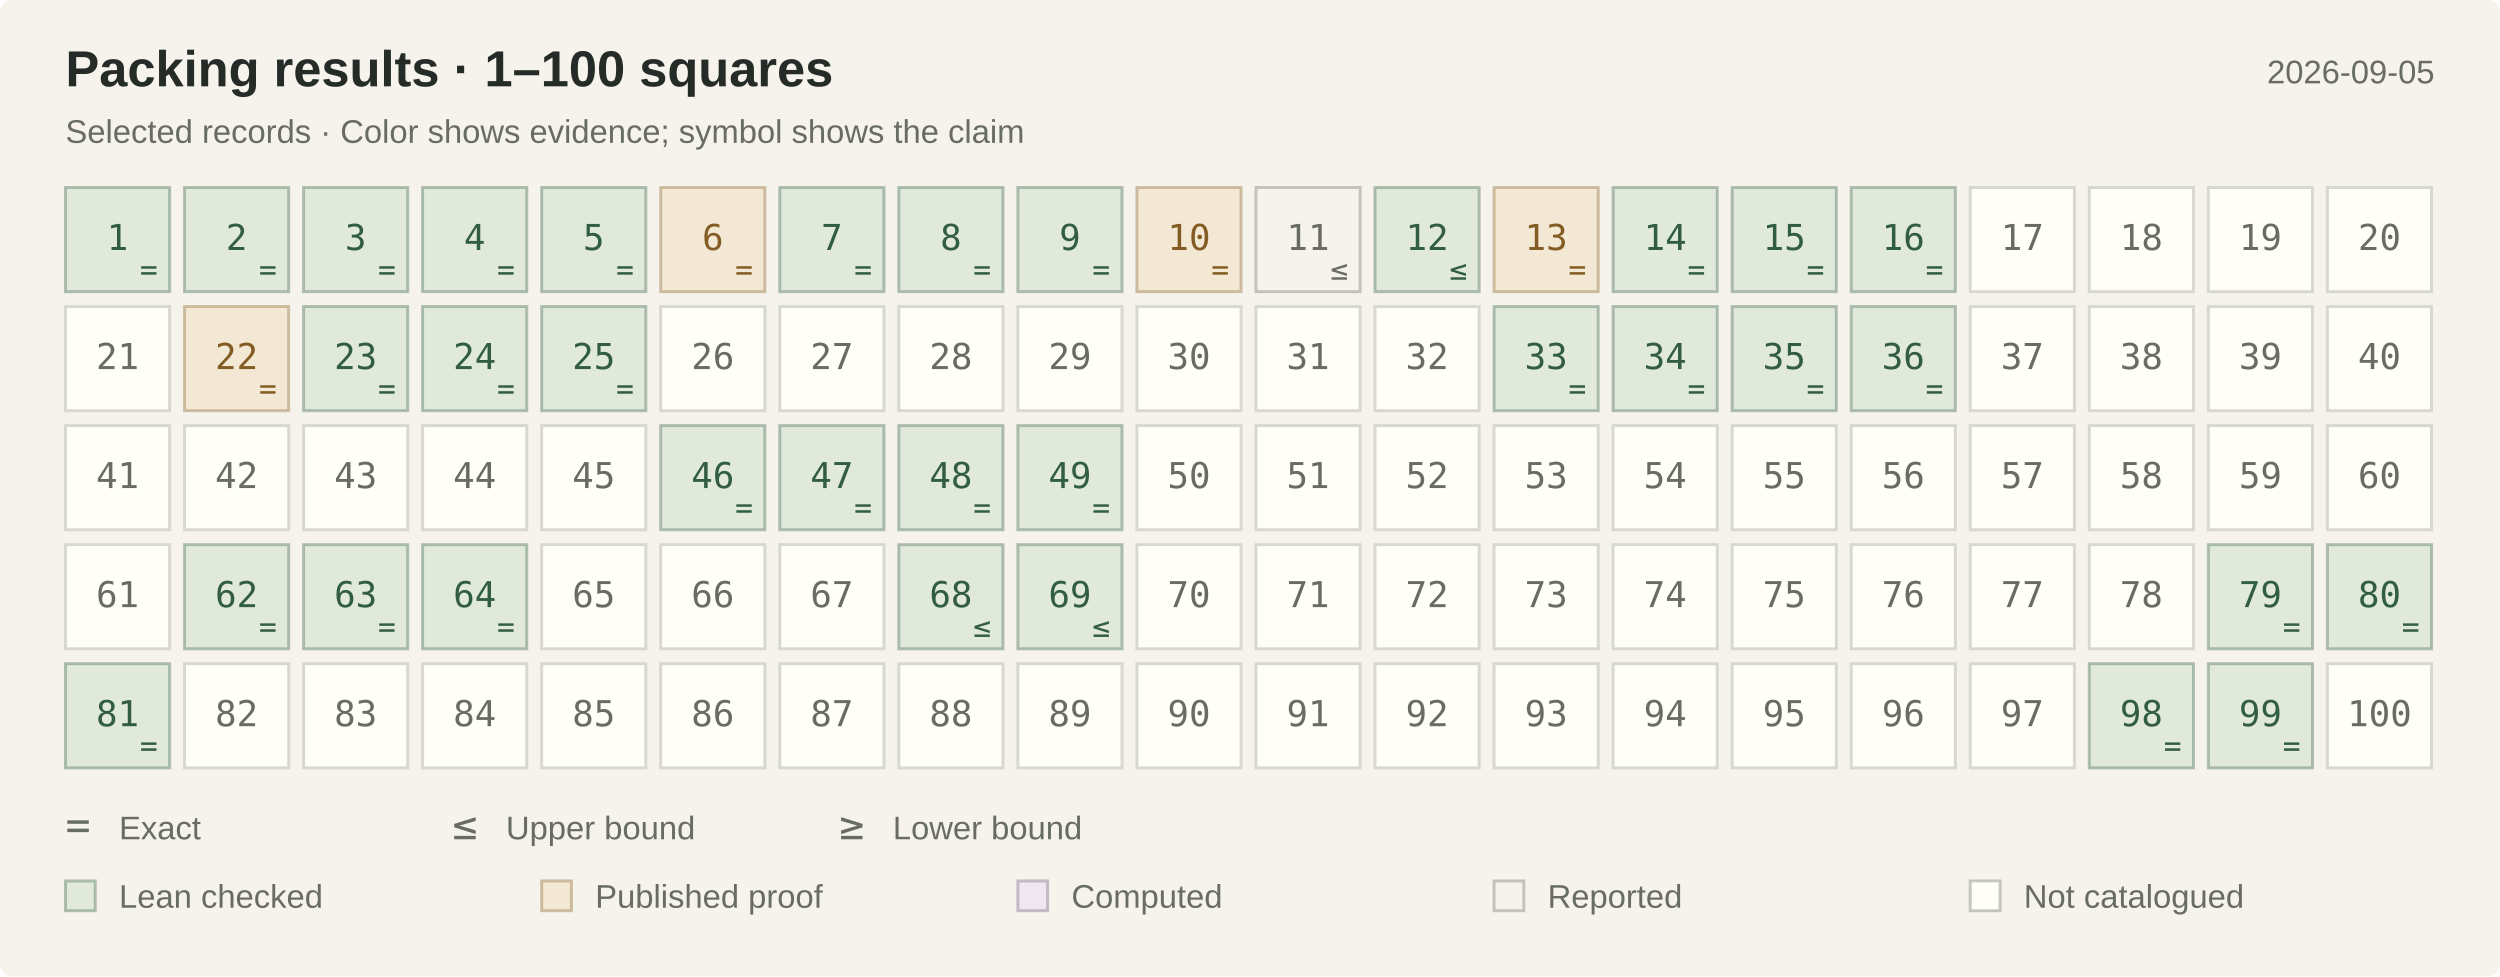
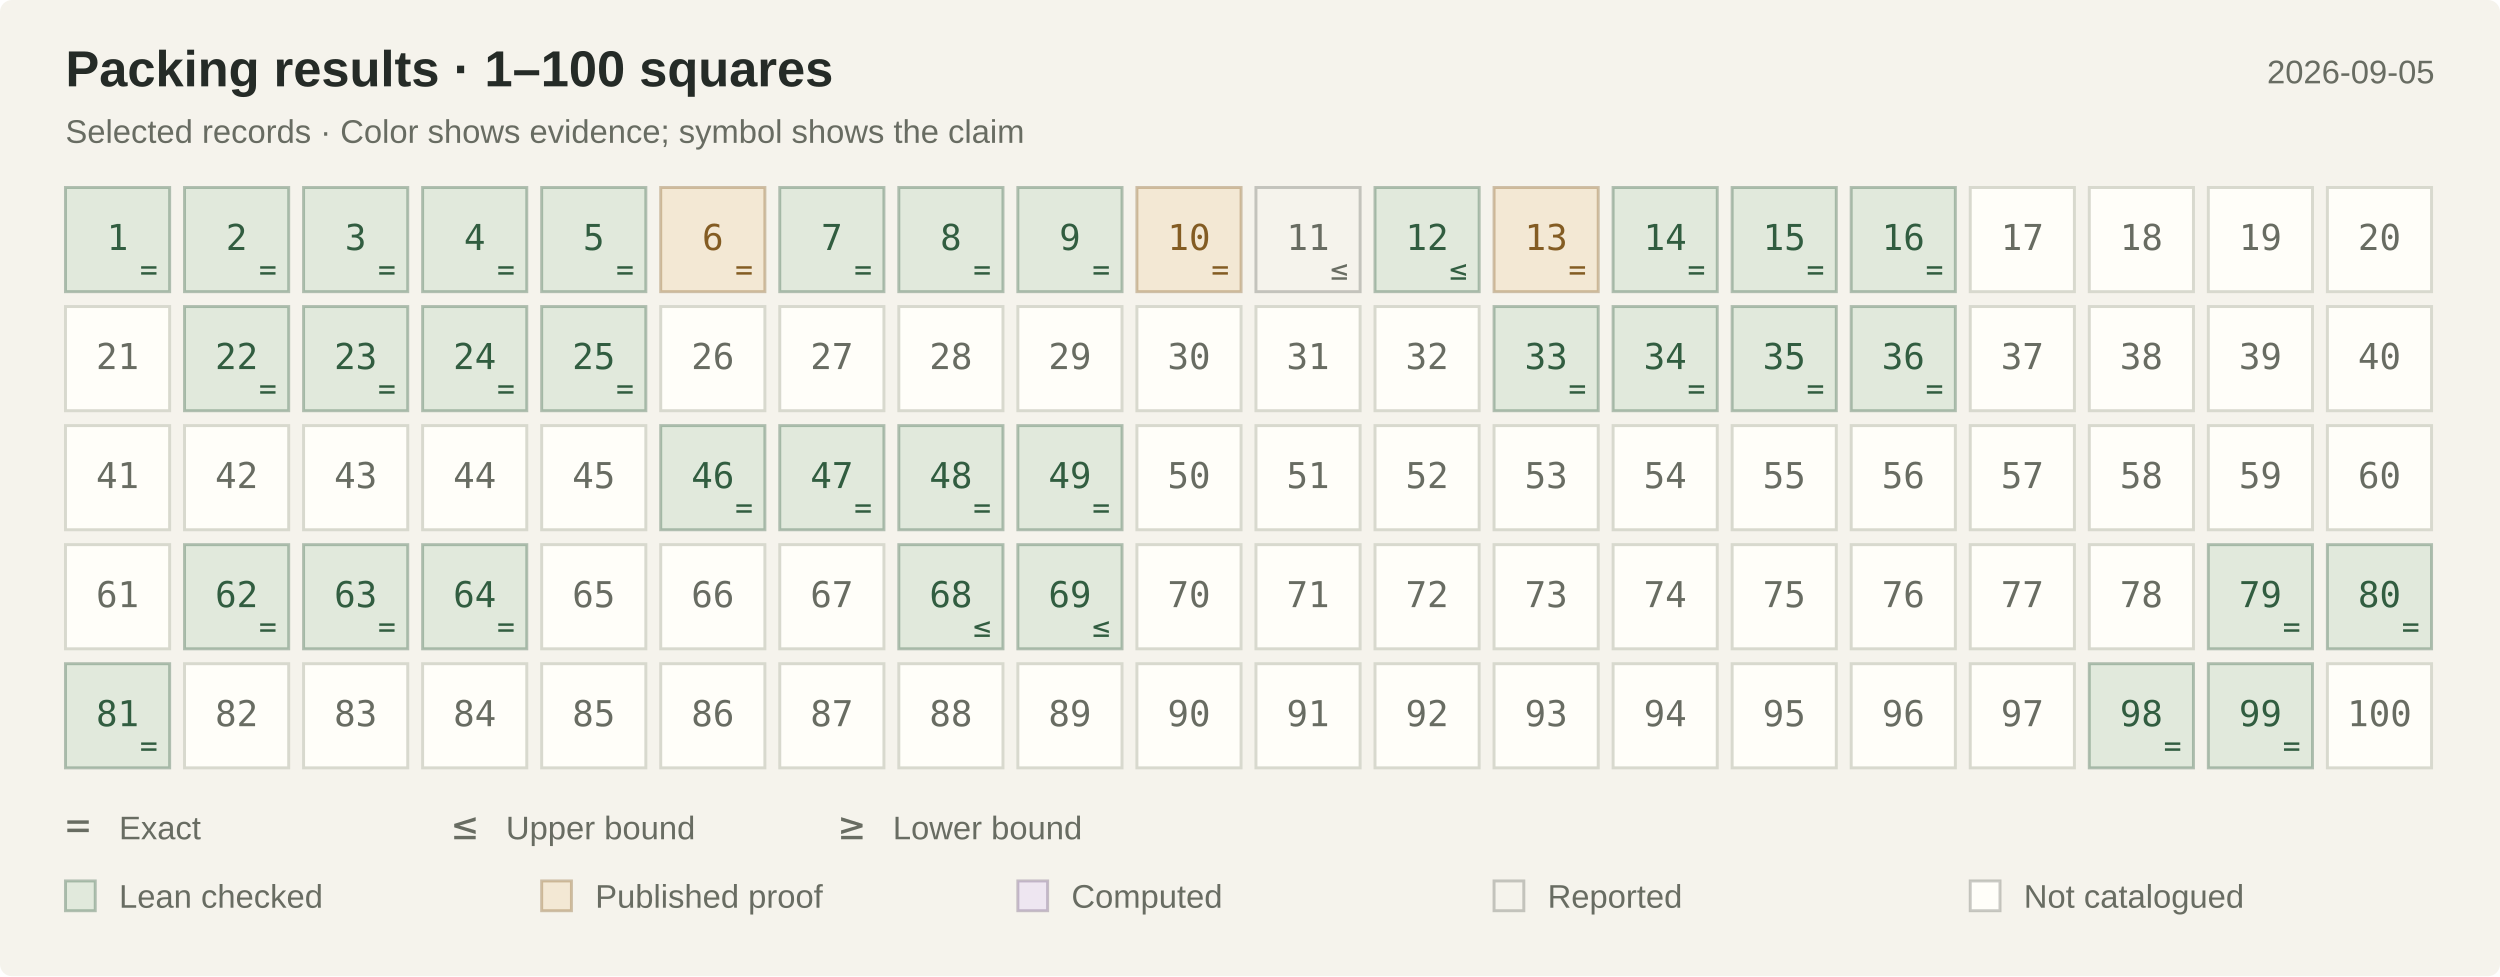
<svg xmlns="http://www.w3.org/2000/svg" viewBox="0 0 840 328" width="840" height="328" role="img" aria-labelledby="coverage-title coverage-description">
  <rect width="840" height="328" rx="4" fill="#f5f3ec" />
  <g font-family="Arial, sans-serif" fill="#686c62">
    <text x="22" y="29" font-size="17" font-weight="600" fill="#252b27">Packing results · 1–100 squares</text>
    <text x="818" y="28" text-anchor="end" font-size="11">2026-09-05</text>
    <text x="22" y="48" font-size="11">Selected records · Color shows evidence; symbol shows the claim</text>
    <g data-n="1" transform="translate(22, 63)" font-family="Consolas, monospace">
      <rect width="35" height="35" fill="#e1e9dc" stroke="#315d40" stroke-opacity="0.35" />
      <text x="17.5" y="21" text-anchor="middle" font-size="12" fill="#315d40">1</text>
      <text x="31" y="31" text-anchor="end" font-size="10" fill="#315d40">=</text>
    </g>
    <g data-n="2" transform="translate(62, 63)" font-family="Consolas, monospace">
      <rect width="35" height="35" fill="#e1e9dc" stroke="#315d40" stroke-opacity="0.35" />
      <text x="17.5" y="21" text-anchor="middle" font-size="12" fill="#315d40">2</text>
      <text x="31" y="31" text-anchor="end" font-size="10" fill="#315d40">=</text>
    </g>
    <g data-n="3" transform="translate(102, 63)" font-family="Consolas, monospace">
      <rect width="35" height="35" fill="#e1e9dc" stroke="#315d40" stroke-opacity="0.35" />
      <text x="17.5" y="21" text-anchor="middle" font-size="12" fill="#315d40">3</text>
      <text x="31" y="31" text-anchor="end" font-size="10" fill="#315d40">=</text>
    </g>
    <g data-n="4" transform="translate(142, 63)" font-family="Consolas, monospace">
      <rect width="35" height="35" fill="#e1e9dc" stroke="#315d40" stroke-opacity="0.35" />
      <text x="17.5" y="21" text-anchor="middle" font-size="12" fill="#315d40">4</text>
      <text x="31" y="31" text-anchor="end" font-size="10" fill="#315d40">=</text>
    </g>
    <g data-n="5" transform="translate(182, 63)" font-family="Consolas, monospace">
      <rect width="35" height="35" fill="#e1e9dc" stroke="#315d40" stroke-opacity="0.35" />
      <text x="17.5" y="21" text-anchor="middle" font-size="12" fill="#315d40">5</text>
      <text x="31" y="31" text-anchor="end" font-size="10" fill="#315d40">=</text>
    </g>
    <g data-n="6" transform="translate(222, 63)" font-family="Consolas, monospace">
      <rect width="35" height="35" fill="#f3e8d4" stroke="#835c23" stroke-opacity="0.35" />
      <text x="17.5" y="21" text-anchor="middle" font-size="12" fill="#835c23">6</text>
      <text x="31" y="31" text-anchor="end" font-size="10" fill="#835c23">=</text>
    </g>
    <g data-n="7" transform="translate(262, 63)" font-family="Consolas, monospace">
      <rect width="35" height="35" fill="#e1e9dc" stroke="#315d40" stroke-opacity="0.35" />
      <text x="17.5" y="21" text-anchor="middle" font-size="12" fill="#315d40">7</text>
      <text x="31" y="31" text-anchor="end" font-size="10" fill="#315d40">=</text>
    </g>
    <g data-n="8" transform="translate(302, 63)" font-family="Consolas, monospace">
      <rect width="35" height="35" fill="#e1e9dc" stroke="#315d40" stroke-opacity="0.35" />
      <text x="17.5" y="21" text-anchor="middle" font-size="12" fill="#315d40">8</text>
      <text x="31" y="31" text-anchor="end" font-size="10" fill="#315d40">=</text>
    </g>
    <g data-n="9" transform="translate(342, 63)" font-family="Consolas, monospace">
      <rect width="35" height="35" fill="#e1e9dc" stroke="#315d40" stroke-opacity="0.35" />
      <text x="17.5" y="21" text-anchor="middle" font-size="12" fill="#315d40">9</text>
      <text x="31" y="31" text-anchor="end" font-size="10" fill="#315d40">=</text>
    </g>
    <g data-n="10" transform="translate(382, 63)" font-family="Consolas, monospace">
      <rect width="35" height="35" fill="#f3e8d4" stroke="#835c23" stroke-opacity="0.35" />
      <text x="17.5" y="21" text-anchor="middle" font-size="12" fill="#835c23">10</text>
      <text x="31" y="31" text-anchor="end" font-size="10" fill="#835c23">=</text>
    </g>
    <g data-n="11" transform="translate(422, 63)" font-family="Consolas, monospace">
      <rect width="35" height="35" fill="#f5f3ec" stroke="#686c62" stroke-opacity="0.35" />
      <text x="17.5" y="21" text-anchor="middle" font-size="12" fill="#686c62">11</text>
      <text x="31" y="31" text-anchor="end" font-size="10" fill="#686c62">≤</text>
    </g>
    <g data-n="12" transform="translate(462, 63)" font-family="Consolas, monospace">
      <rect width="35" height="35" fill="#e1e9dc" stroke="#315d40" stroke-opacity="0.35" />
      <text x="17.5" y="21" text-anchor="middle" font-size="12" fill="#315d40">12</text>
      <text x="31" y="31" text-anchor="end" font-size="10" fill="#315d40">≤</text>
    </g>
    <g data-n="13" transform="translate(502, 63)" font-family="Consolas, monospace">
      <rect width="35" height="35" fill="#f3e8d4" stroke="#835c23" stroke-opacity="0.35" />
      <text x="17.5" y="21" text-anchor="middle" font-size="12" fill="#835c23">13</text>
      <text x="31" y="31" text-anchor="end" font-size="10" fill="#835c23">=</text>
    </g>
    <g data-n="14" transform="translate(542, 63)" font-family="Consolas, monospace">
      <rect width="35" height="35" fill="#e1e9dc" stroke="#315d40" stroke-opacity="0.35" />
      <text x="17.5" y="21" text-anchor="middle" font-size="12" fill="#315d40">14</text>
      <text x="31" y="31" text-anchor="end" font-size="10" fill="#315d40">=</text>
    </g>
    <g data-n="15" transform="translate(582, 63)" font-family="Consolas, monospace">
      <rect width="35" height="35" fill="#e1e9dc" stroke="#315d40" stroke-opacity="0.35" />
      <text x="17.5" y="21" text-anchor="middle" font-size="12" fill="#315d40">15</text>
      <text x="31" y="31" text-anchor="end" font-size="10" fill="#315d40">=</text>
    </g>
    <g data-n="16" transform="translate(622, 63)" font-family="Consolas, monospace">
      <rect width="35" height="35" fill="#e1e9dc" stroke="#315d40" stroke-opacity="0.35" />
      <text x="17.5" y="21" text-anchor="middle" font-size="12" fill="#315d40">16</text>
      <text x="31" y="31" text-anchor="end" font-size="10" fill="#315d40">=</text>
    </g>
    <g data-n="17" transform="translate(662, 63)" font-family="Consolas, monospace">
      <rect width="35" height="35" fill="#fffef9" stroke="#d8d9ce" stroke-opacity="1" />
      <text x="17.5" y="21" text-anchor="middle" font-size="12" fill="#686c62">17</text>
    </g>
    <g data-n="18" transform="translate(702, 63)" font-family="Consolas, monospace">
      <rect width="35" height="35" fill="#fffef9" stroke="#d8d9ce" stroke-opacity="1" />
      <text x="17.5" y="21" text-anchor="middle" font-size="12" fill="#686c62">18</text>
    </g>
    <g data-n="19" transform="translate(742, 63)" font-family="Consolas, monospace">
      <rect width="35" height="35" fill="#fffef9" stroke="#d8d9ce" stroke-opacity="1" />
      <text x="17.5" y="21" text-anchor="middle" font-size="12" fill="#686c62">19</text>
    </g>
    <g data-n="20" transform="translate(782, 63)" font-family="Consolas, monospace">
      <rect width="35" height="35" fill="#fffef9" stroke="#d8d9ce" stroke-opacity="1" />
      <text x="17.5" y="21" text-anchor="middle" font-size="12" fill="#686c62">20</text>
    </g>
    <g data-n="21" transform="translate(22, 103)" font-family="Consolas, monospace">
      <rect width="35" height="35" fill="#fffef9" stroke="#d8d9ce" stroke-opacity="1" />
      <text x="17.5" y="21" text-anchor="middle" font-size="12" fill="#686c62">21</text>
    </g>
    <g data-n="22" transform="translate(62, 103)" font-family="Consolas, monospace">
-       <rect width="35" height="35" fill="#f3e8d4" stroke="#835c23" stroke-opacity="0.35" />
-       <text x="17.5" y="21" text-anchor="middle" font-size="12" fill="#835c23">22</text>
-       <text x="31" y="31" text-anchor="end" font-size="10" fill="#835c23">=</text>
+       <rect width="35" height="35" fill="#e1e9dc" stroke="#315d40" stroke-opacity="0.35" />
+       <text x="17.5" y="21" text-anchor="middle" font-size="12" fill="#315d40">22</text>
+       <text x="31" y="31" text-anchor="end" font-size="10" fill="#315d40">=</text>
    </g>
    <g data-n="23" transform="translate(102, 103)" font-family="Consolas, monospace">
      <rect width="35" height="35" fill="#e1e9dc" stroke="#315d40" stroke-opacity="0.35" />
      <text x="17.5" y="21" text-anchor="middle" font-size="12" fill="#315d40">23</text>
      <text x="31" y="31" text-anchor="end" font-size="10" fill="#315d40">=</text>
    </g>
    <g data-n="24" transform="translate(142, 103)" font-family="Consolas, monospace">
      <rect width="35" height="35" fill="#e1e9dc" stroke="#315d40" stroke-opacity="0.35" />
      <text x="17.5" y="21" text-anchor="middle" font-size="12" fill="#315d40">24</text>
      <text x="31" y="31" text-anchor="end" font-size="10" fill="#315d40">=</text>
    </g>
    <g data-n="25" transform="translate(182, 103)" font-family="Consolas, monospace">
      <rect width="35" height="35" fill="#e1e9dc" stroke="#315d40" stroke-opacity="0.35" />
      <text x="17.5" y="21" text-anchor="middle" font-size="12" fill="#315d40">25</text>
      <text x="31" y="31" text-anchor="end" font-size="10" fill="#315d40">=</text>
    </g>
    <g data-n="26" transform="translate(222, 103)" font-family="Consolas, monospace">
      <rect width="35" height="35" fill="#fffef9" stroke="#d8d9ce" stroke-opacity="1" />
      <text x="17.5" y="21" text-anchor="middle" font-size="12" fill="#686c62">26</text>
    </g>
    <g data-n="27" transform="translate(262, 103)" font-family="Consolas, monospace">
      <rect width="35" height="35" fill="#fffef9" stroke="#d8d9ce" stroke-opacity="1" />
      <text x="17.5" y="21" text-anchor="middle" font-size="12" fill="#686c62">27</text>
    </g>
    <g data-n="28" transform="translate(302, 103)" font-family="Consolas, monospace">
      <rect width="35" height="35" fill="#fffef9" stroke="#d8d9ce" stroke-opacity="1" />
      <text x="17.5" y="21" text-anchor="middle" font-size="12" fill="#686c62">28</text>
    </g>
    <g data-n="29" transform="translate(342, 103)" font-family="Consolas, monospace">
      <rect width="35" height="35" fill="#fffef9" stroke="#d8d9ce" stroke-opacity="1" />
      <text x="17.5" y="21" text-anchor="middle" font-size="12" fill="#686c62">29</text>
    </g>
    <g data-n="30" transform="translate(382, 103)" font-family="Consolas, monospace">
      <rect width="35" height="35" fill="#fffef9" stroke="#d8d9ce" stroke-opacity="1" />
      <text x="17.5" y="21" text-anchor="middle" font-size="12" fill="#686c62">30</text>
    </g>
    <g data-n="31" transform="translate(422, 103)" font-family="Consolas, monospace">
      <rect width="35" height="35" fill="#fffef9" stroke="#d8d9ce" stroke-opacity="1" />
      <text x="17.5" y="21" text-anchor="middle" font-size="12" fill="#686c62">31</text>
    </g>
    <g data-n="32" transform="translate(462, 103)" font-family="Consolas, monospace">
      <rect width="35" height="35" fill="#fffef9" stroke="#d8d9ce" stroke-opacity="1" />
      <text x="17.5" y="21" text-anchor="middle" font-size="12" fill="#686c62">32</text>
    </g>
    <g data-n="33" transform="translate(502, 103)" font-family="Consolas, monospace">
      <rect width="35" height="35" fill="#e1e9dc" stroke="#315d40" stroke-opacity="0.35" />
      <text x="17.5" y="21" text-anchor="middle" font-size="12" fill="#315d40">33</text>
      <text x="31" y="31" text-anchor="end" font-size="10" fill="#315d40">=</text>
    </g>
    <g data-n="34" transform="translate(542, 103)" font-family="Consolas, monospace">
      <rect width="35" height="35" fill="#e1e9dc" stroke="#315d40" stroke-opacity="0.35" />
      <text x="17.5" y="21" text-anchor="middle" font-size="12" fill="#315d40">34</text>
      <text x="31" y="31" text-anchor="end" font-size="10" fill="#315d40">=</text>
    </g>
    <g data-n="35" transform="translate(582, 103)" font-family="Consolas, monospace">
      <rect width="35" height="35" fill="#e1e9dc" stroke="#315d40" stroke-opacity="0.35" />
      <text x="17.5" y="21" text-anchor="middle" font-size="12" fill="#315d40">35</text>
      <text x="31" y="31" text-anchor="end" font-size="10" fill="#315d40">=</text>
    </g>
    <g data-n="36" transform="translate(622, 103)" font-family="Consolas, monospace">
      <rect width="35" height="35" fill="#e1e9dc" stroke="#315d40" stroke-opacity="0.35" />
      <text x="17.5" y="21" text-anchor="middle" font-size="12" fill="#315d40">36</text>
      <text x="31" y="31" text-anchor="end" font-size="10" fill="#315d40">=</text>
    </g>
    <g data-n="37" transform="translate(662, 103)" font-family="Consolas, monospace">
      <rect width="35" height="35" fill="#fffef9" stroke="#d8d9ce" stroke-opacity="1" />
      <text x="17.5" y="21" text-anchor="middle" font-size="12" fill="#686c62">37</text>
    </g>
    <g data-n="38" transform="translate(702, 103)" font-family="Consolas, monospace">
      <rect width="35" height="35" fill="#fffef9" stroke="#d8d9ce" stroke-opacity="1" />
      <text x="17.5" y="21" text-anchor="middle" font-size="12" fill="#686c62">38</text>
    </g>
    <g data-n="39" transform="translate(742, 103)" font-family="Consolas, monospace">
      <rect width="35" height="35" fill="#fffef9" stroke="#d8d9ce" stroke-opacity="1" />
      <text x="17.5" y="21" text-anchor="middle" font-size="12" fill="#686c62">39</text>
    </g>
    <g data-n="40" transform="translate(782, 103)" font-family="Consolas, monospace">
      <rect width="35" height="35" fill="#fffef9" stroke="#d8d9ce" stroke-opacity="1" />
      <text x="17.5" y="21" text-anchor="middle" font-size="12" fill="#686c62">40</text>
    </g>
    <g data-n="41" transform="translate(22, 143)" font-family="Consolas, monospace">
      <rect width="35" height="35" fill="#fffef9" stroke="#d8d9ce" stroke-opacity="1" />
      <text x="17.5" y="21" text-anchor="middle" font-size="12" fill="#686c62">41</text>
    </g>
    <g data-n="42" transform="translate(62, 143)" font-family="Consolas, monospace">
      <rect width="35" height="35" fill="#fffef9" stroke="#d8d9ce" stroke-opacity="1" />
      <text x="17.5" y="21" text-anchor="middle" font-size="12" fill="#686c62">42</text>
    </g>
    <g data-n="43" transform="translate(102, 143)" font-family="Consolas, monospace">
      <rect width="35" height="35" fill="#fffef9" stroke="#d8d9ce" stroke-opacity="1" />
      <text x="17.5" y="21" text-anchor="middle" font-size="12" fill="#686c62">43</text>
    </g>
    <g data-n="44" transform="translate(142, 143)" font-family="Consolas, monospace">
      <rect width="35" height="35" fill="#fffef9" stroke="#d8d9ce" stroke-opacity="1" />
      <text x="17.5" y="21" text-anchor="middle" font-size="12" fill="#686c62">44</text>
    </g>
    <g data-n="45" transform="translate(182, 143)" font-family="Consolas, monospace">
      <rect width="35" height="35" fill="#fffef9" stroke="#d8d9ce" stroke-opacity="1" />
      <text x="17.5" y="21" text-anchor="middle" font-size="12" fill="#686c62">45</text>
    </g>
    <g data-n="46" transform="translate(222, 143)" font-family="Consolas, monospace">
      <rect width="35" height="35" fill="#e1e9dc" stroke="#315d40" stroke-opacity="0.35" />
      <text x="17.5" y="21" text-anchor="middle" font-size="12" fill="#315d40">46</text>
      <text x="31" y="31" text-anchor="end" font-size="10" fill="#315d40">=</text>
    </g>
    <g data-n="47" transform="translate(262, 143)" font-family="Consolas, monospace">
      <rect width="35" height="35" fill="#e1e9dc" stroke="#315d40" stroke-opacity="0.35" />
      <text x="17.5" y="21" text-anchor="middle" font-size="12" fill="#315d40">47</text>
      <text x="31" y="31" text-anchor="end" font-size="10" fill="#315d40">=</text>
    </g>
    <g data-n="48" transform="translate(302, 143)" font-family="Consolas, monospace">
      <rect width="35" height="35" fill="#e1e9dc" stroke="#315d40" stroke-opacity="0.35" />
      <text x="17.5" y="21" text-anchor="middle" font-size="12" fill="#315d40">48</text>
      <text x="31" y="31" text-anchor="end" font-size="10" fill="#315d40">=</text>
    </g>
    <g data-n="49" transform="translate(342, 143)" font-family="Consolas, monospace">
      <rect width="35" height="35" fill="#e1e9dc" stroke="#315d40" stroke-opacity="0.35" />
      <text x="17.5" y="21" text-anchor="middle" font-size="12" fill="#315d40">49</text>
      <text x="31" y="31" text-anchor="end" font-size="10" fill="#315d40">=</text>
    </g>
    <g data-n="50" transform="translate(382, 143)" font-family="Consolas, monospace">
      <rect width="35" height="35" fill="#fffef9" stroke="#d8d9ce" stroke-opacity="1" />
      <text x="17.5" y="21" text-anchor="middle" font-size="12" fill="#686c62">50</text>
    </g>
    <g data-n="51" transform="translate(422, 143)" font-family="Consolas, monospace">
      <rect width="35" height="35" fill="#fffef9" stroke="#d8d9ce" stroke-opacity="1" />
      <text x="17.5" y="21" text-anchor="middle" font-size="12" fill="#686c62">51</text>
    </g>
    <g data-n="52" transform="translate(462, 143)" font-family="Consolas, monospace">
      <rect width="35" height="35" fill="#fffef9" stroke="#d8d9ce" stroke-opacity="1" />
      <text x="17.5" y="21" text-anchor="middle" font-size="12" fill="#686c62">52</text>
    </g>
    <g data-n="53" transform="translate(502, 143)" font-family="Consolas, monospace">
      <rect width="35" height="35" fill="#fffef9" stroke="#d8d9ce" stroke-opacity="1" />
      <text x="17.5" y="21" text-anchor="middle" font-size="12" fill="#686c62">53</text>
    </g>
    <g data-n="54" transform="translate(542, 143)" font-family="Consolas, monospace">
      <rect width="35" height="35" fill="#fffef9" stroke="#d8d9ce" stroke-opacity="1" />
      <text x="17.5" y="21" text-anchor="middle" font-size="12" fill="#686c62">54</text>
    </g>
    <g data-n="55" transform="translate(582, 143)" font-family="Consolas, monospace">
      <rect width="35" height="35" fill="#fffef9" stroke="#d8d9ce" stroke-opacity="1" />
      <text x="17.5" y="21" text-anchor="middle" font-size="12" fill="#686c62">55</text>
    </g>
    <g data-n="56" transform="translate(622, 143)" font-family="Consolas, monospace">
      <rect width="35" height="35" fill="#fffef9" stroke="#d8d9ce" stroke-opacity="1" />
      <text x="17.5" y="21" text-anchor="middle" font-size="12" fill="#686c62">56</text>
    </g>
    <g data-n="57" transform="translate(662, 143)" font-family="Consolas, monospace">
      <rect width="35" height="35" fill="#fffef9" stroke="#d8d9ce" stroke-opacity="1" />
      <text x="17.5" y="21" text-anchor="middle" font-size="12" fill="#686c62">57</text>
    </g>
    <g data-n="58" transform="translate(702, 143)" font-family="Consolas, monospace">
      <rect width="35" height="35" fill="#fffef9" stroke="#d8d9ce" stroke-opacity="1" />
      <text x="17.5" y="21" text-anchor="middle" font-size="12" fill="#686c62">58</text>
    </g>
    <g data-n="59" transform="translate(742, 143)" font-family="Consolas, monospace">
      <rect width="35" height="35" fill="#fffef9" stroke="#d8d9ce" stroke-opacity="1" />
      <text x="17.5" y="21" text-anchor="middle" font-size="12" fill="#686c62">59</text>
    </g>
    <g data-n="60" transform="translate(782, 143)" font-family="Consolas, monospace">
      <rect width="35" height="35" fill="#fffef9" stroke="#d8d9ce" stroke-opacity="1" />
      <text x="17.5" y="21" text-anchor="middle" font-size="12" fill="#686c62">60</text>
    </g>
    <g data-n="61" transform="translate(22, 183)" font-family="Consolas, monospace">
      <rect width="35" height="35" fill="#fffef9" stroke="#d8d9ce" stroke-opacity="1" />
      <text x="17.5" y="21" text-anchor="middle" font-size="12" fill="#686c62">61</text>
    </g>
    <g data-n="62" transform="translate(62, 183)" font-family="Consolas, monospace">
      <rect width="35" height="35" fill="#e1e9dc" stroke="#315d40" stroke-opacity="0.35" />
      <text x="17.5" y="21" text-anchor="middle" font-size="12" fill="#315d40">62</text>
      <text x="31" y="31" text-anchor="end" font-size="10" fill="#315d40">=</text>
    </g>
    <g data-n="63" transform="translate(102, 183)" font-family="Consolas, monospace">
      <rect width="35" height="35" fill="#e1e9dc" stroke="#315d40" stroke-opacity="0.35" />
      <text x="17.5" y="21" text-anchor="middle" font-size="12" fill="#315d40">63</text>
      <text x="31" y="31" text-anchor="end" font-size="10" fill="#315d40">=</text>
    </g>
    <g data-n="64" transform="translate(142, 183)" font-family="Consolas, monospace">
      <rect width="35" height="35" fill="#e1e9dc" stroke="#315d40" stroke-opacity="0.35" />
      <text x="17.5" y="21" text-anchor="middle" font-size="12" fill="#315d40">64</text>
      <text x="31" y="31" text-anchor="end" font-size="10" fill="#315d40">=</text>
    </g>
    <g data-n="65" transform="translate(182, 183)" font-family="Consolas, monospace">
      <rect width="35" height="35" fill="#fffef9" stroke="#d8d9ce" stroke-opacity="1" />
      <text x="17.5" y="21" text-anchor="middle" font-size="12" fill="#686c62">65</text>
    </g>
    <g data-n="66" transform="translate(222, 183)" font-family="Consolas, monospace">
      <rect width="35" height="35" fill="#fffef9" stroke="#d8d9ce" stroke-opacity="1" />
      <text x="17.5" y="21" text-anchor="middle" font-size="12" fill="#686c62">66</text>
    </g>
    <g data-n="67" transform="translate(262, 183)" font-family="Consolas, monospace">
      <rect width="35" height="35" fill="#fffef9" stroke="#d8d9ce" stroke-opacity="1" />
      <text x="17.5" y="21" text-anchor="middle" font-size="12" fill="#686c62">67</text>
    </g>
    <g data-n="68" transform="translate(302, 183)" font-family="Consolas, monospace">
      <rect width="35" height="35" fill="#e1e9dc" stroke="#315d40" stroke-opacity="0.35" />
      <text x="17.5" y="21" text-anchor="middle" font-size="12" fill="#315d40">68</text>
      <text x="31" y="31" text-anchor="end" font-size="10" fill="#315d40">≤</text>
    </g>
    <g data-n="69" transform="translate(342, 183)" font-family="Consolas, monospace">
      <rect width="35" height="35" fill="#e1e9dc" stroke="#315d40" stroke-opacity="0.35" />
      <text x="17.5" y="21" text-anchor="middle" font-size="12" fill="#315d40">69</text>
      <text x="31" y="31" text-anchor="end" font-size="10" fill="#315d40">≤</text>
    </g>
    <g data-n="70" transform="translate(382, 183)" font-family="Consolas, monospace">
      <rect width="35" height="35" fill="#fffef9" stroke="#d8d9ce" stroke-opacity="1" />
      <text x="17.5" y="21" text-anchor="middle" font-size="12" fill="#686c62">70</text>
    </g>
    <g data-n="71" transform="translate(422, 183)" font-family="Consolas, monospace">
      <rect width="35" height="35" fill="#fffef9" stroke="#d8d9ce" stroke-opacity="1" />
      <text x="17.5" y="21" text-anchor="middle" font-size="12" fill="#686c62">71</text>
    </g>
    <g data-n="72" transform="translate(462, 183)" font-family="Consolas, monospace">
      <rect width="35" height="35" fill="#fffef9" stroke="#d8d9ce" stroke-opacity="1" />
      <text x="17.5" y="21" text-anchor="middle" font-size="12" fill="#686c62">72</text>
    </g>
    <g data-n="73" transform="translate(502, 183)" font-family="Consolas, monospace">
      <rect width="35" height="35" fill="#fffef9" stroke="#d8d9ce" stroke-opacity="1" />
      <text x="17.5" y="21" text-anchor="middle" font-size="12" fill="#686c62">73</text>
    </g>
    <g data-n="74" transform="translate(542, 183)" font-family="Consolas, monospace">
      <rect width="35" height="35" fill="#fffef9" stroke="#d8d9ce" stroke-opacity="1" />
      <text x="17.5" y="21" text-anchor="middle" font-size="12" fill="#686c62">74</text>
    </g>
    <g data-n="75" transform="translate(582, 183)" font-family="Consolas, monospace">
      <rect width="35" height="35" fill="#fffef9" stroke="#d8d9ce" stroke-opacity="1" />
      <text x="17.5" y="21" text-anchor="middle" font-size="12" fill="#686c62">75</text>
    </g>
    <g data-n="76" transform="translate(622, 183)" font-family="Consolas, monospace">
      <rect width="35" height="35" fill="#fffef9" stroke="#d8d9ce" stroke-opacity="1" />
      <text x="17.5" y="21" text-anchor="middle" font-size="12" fill="#686c62">76</text>
    </g>
    <g data-n="77" transform="translate(662, 183)" font-family="Consolas, monospace">
      <rect width="35" height="35" fill="#fffef9" stroke="#d8d9ce" stroke-opacity="1" />
      <text x="17.5" y="21" text-anchor="middle" font-size="12" fill="#686c62">77</text>
    </g>
    <g data-n="78" transform="translate(702, 183)" font-family="Consolas, monospace">
      <rect width="35" height="35" fill="#fffef9" stroke="#d8d9ce" stroke-opacity="1" />
      <text x="17.5" y="21" text-anchor="middle" font-size="12" fill="#686c62">78</text>
    </g>
    <g data-n="79" transform="translate(742, 183)" font-family="Consolas, monospace">
      <rect width="35" height="35" fill="#e1e9dc" stroke="#315d40" stroke-opacity="0.35" />
      <text x="17.5" y="21" text-anchor="middle" font-size="12" fill="#315d40">79</text>
      <text x="31" y="31" text-anchor="end" font-size="10" fill="#315d40">=</text>
    </g>
    <g data-n="80" transform="translate(782, 183)" font-family="Consolas, monospace">
      <rect width="35" height="35" fill="#e1e9dc" stroke="#315d40" stroke-opacity="0.35" />
      <text x="17.5" y="21" text-anchor="middle" font-size="12" fill="#315d40">80</text>
      <text x="31" y="31" text-anchor="end" font-size="10" fill="#315d40">=</text>
    </g>
    <g data-n="81" transform="translate(22, 223)" font-family="Consolas, monospace">
      <rect width="35" height="35" fill="#e1e9dc" stroke="#315d40" stroke-opacity="0.35" />
      <text x="17.5" y="21" text-anchor="middle" font-size="12" fill="#315d40">81</text>
      <text x="31" y="31" text-anchor="end" font-size="10" fill="#315d40">=</text>
    </g>
    <g data-n="82" transform="translate(62, 223)" font-family="Consolas, monospace">
      <rect width="35" height="35" fill="#fffef9" stroke="#d8d9ce" stroke-opacity="1" />
      <text x="17.5" y="21" text-anchor="middle" font-size="12" fill="#686c62">82</text>
    </g>
    <g data-n="83" transform="translate(102, 223)" font-family="Consolas, monospace">
      <rect width="35" height="35" fill="#fffef9" stroke="#d8d9ce" stroke-opacity="1" />
      <text x="17.5" y="21" text-anchor="middle" font-size="12" fill="#686c62">83</text>
    </g>
    <g data-n="84" transform="translate(142, 223)" font-family="Consolas, monospace">
      <rect width="35" height="35" fill="#fffef9" stroke="#d8d9ce" stroke-opacity="1" />
      <text x="17.5" y="21" text-anchor="middle" font-size="12" fill="#686c62">84</text>
    </g>
    <g data-n="85" transform="translate(182, 223)" font-family="Consolas, monospace">
      <rect width="35" height="35" fill="#fffef9" stroke="#d8d9ce" stroke-opacity="1" />
      <text x="17.5" y="21" text-anchor="middle" font-size="12" fill="#686c62">85</text>
    </g>
    <g data-n="86" transform="translate(222, 223)" font-family="Consolas, monospace">
      <rect width="35" height="35" fill="#fffef9" stroke="#d8d9ce" stroke-opacity="1" />
      <text x="17.5" y="21" text-anchor="middle" font-size="12" fill="#686c62">86</text>
    </g>
    <g data-n="87" transform="translate(262, 223)" font-family="Consolas, monospace">
      <rect width="35" height="35" fill="#fffef9" stroke="#d8d9ce" stroke-opacity="1" />
      <text x="17.5" y="21" text-anchor="middle" font-size="12" fill="#686c62">87</text>
    </g>
    <g data-n="88" transform="translate(302, 223)" font-family="Consolas, monospace">
      <rect width="35" height="35" fill="#fffef9" stroke="#d8d9ce" stroke-opacity="1" />
      <text x="17.5" y="21" text-anchor="middle" font-size="12" fill="#686c62">88</text>
    </g>
    <g data-n="89" transform="translate(342, 223)" font-family="Consolas, monospace">
      <rect width="35" height="35" fill="#fffef9" stroke="#d8d9ce" stroke-opacity="1" />
      <text x="17.5" y="21" text-anchor="middle" font-size="12" fill="#686c62">89</text>
    </g>
    <g data-n="90" transform="translate(382, 223)" font-family="Consolas, monospace">
      <rect width="35" height="35" fill="#fffef9" stroke="#d8d9ce" stroke-opacity="1" />
      <text x="17.5" y="21" text-anchor="middle" font-size="12" fill="#686c62">90</text>
    </g>
    <g data-n="91" transform="translate(422, 223)" font-family="Consolas, monospace">
      <rect width="35" height="35" fill="#fffef9" stroke="#d8d9ce" stroke-opacity="1" />
      <text x="17.5" y="21" text-anchor="middle" font-size="12" fill="#686c62">91</text>
    </g>
    <g data-n="92" transform="translate(462, 223)" font-family="Consolas, monospace">
      <rect width="35" height="35" fill="#fffef9" stroke="#d8d9ce" stroke-opacity="1" />
      <text x="17.5" y="21" text-anchor="middle" font-size="12" fill="#686c62">92</text>
    </g>
    <g data-n="93" transform="translate(502, 223)" font-family="Consolas, monospace">
      <rect width="35" height="35" fill="#fffef9" stroke="#d8d9ce" stroke-opacity="1" />
      <text x="17.5" y="21" text-anchor="middle" font-size="12" fill="#686c62">93</text>
    </g>
    <g data-n="94" transform="translate(542, 223)" font-family="Consolas, monospace">
      <rect width="35" height="35" fill="#fffef9" stroke="#d8d9ce" stroke-opacity="1" />
      <text x="17.5" y="21" text-anchor="middle" font-size="12" fill="#686c62">94</text>
    </g>
    <g data-n="95" transform="translate(582, 223)" font-family="Consolas, monospace">
      <rect width="35" height="35" fill="#fffef9" stroke="#d8d9ce" stroke-opacity="1" />
      <text x="17.5" y="21" text-anchor="middle" font-size="12" fill="#686c62">95</text>
    </g>
    <g data-n="96" transform="translate(622, 223)" font-family="Consolas, monospace">
      <rect width="35" height="35" fill="#fffef9" stroke="#d8d9ce" stroke-opacity="1" />
      <text x="17.5" y="21" text-anchor="middle" font-size="12" fill="#686c62">96</text>
    </g>
    <g data-n="97" transform="translate(662, 223)" font-family="Consolas, monospace">
      <rect width="35" height="35" fill="#fffef9" stroke="#d8d9ce" stroke-opacity="1" />
      <text x="17.5" y="21" text-anchor="middle" font-size="12" fill="#686c62">97</text>
    </g>
    <g data-n="98" transform="translate(702, 223)" font-family="Consolas, monospace">
      <rect width="35" height="35" fill="#e1e9dc" stroke="#315d40" stroke-opacity="0.35" />
      <text x="17.5" y="21" text-anchor="middle" font-size="12" fill="#315d40">98</text>
      <text x="31" y="31" text-anchor="end" font-size="10" fill="#315d40">=</text>
    </g>
    <g data-n="99" transform="translate(742, 223)" font-family="Consolas, monospace">
      <rect width="35" height="35" fill="#e1e9dc" stroke="#315d40" stroke-opacity="0.35" />
      <text x="17.5" y="21" text-anchor="middle" font-size="12" fill="#315d40">99</text>
      <text x="31" y="31" text-anchor="end" font-size="10" fill="#315d40">=</text>
    </g>
    <g data-n="100" transform="translate(782, 223)" font-family="Consolas, monospace">
      <rect width="35" height="35" fill="#fffef9" stroke="#d8d9ce" stroke-opacity="1" />
      <text x="17.5" y="21" text-anchor="middle" font-size="12" fill="#686c62">100</text>
    </g>
    <g transform="translate(22, 282)">
      <text font-family="Consolas, monospace" font-size="14">=</text>
      <text x="18" font-size="11">Exact</text>
    </g>
    <g transform="translate(152, 282)">
      <text font-family="Consolas, monospace" font-size="14">≤</text>
      <text x="18" font-size="11">Upper bound</text>
    </g>
    <g transform="translate(282, 282)">
      <text font-family="Consolas, monospace" font-size="14">≥</text>
      <text x="18" font-size="11">Lower bound</text>
    </g>
    <g transform="translate(22, 305)">
      <rect y="-9" width="10" height="10" fill="#e1e9dc" stroke="#315d40" stroke-opacity="0.35" />
      <text x="18" font-size="11">Lean checked</text>
    </g>
    <g transform="translate(182, 305)">
      <rect y="-9" width="10" height="10" fill="#f3e8d4" stroke="#835c23" stroke-opacity="0.35" />
      <text x="18" font-size="11">Published proof</text>
    </g>
    <g transform="translate(342, 305)">
      <rect y="-9" width="10" height="10" fill="#eee6f1" stroke="#6e5879" stroke-opacity="0.35" />
      <text x="18" font-size="11">Computed</text>
    </g>
    <g transform="translate(502, 305)">
      <rect y="-9" width="10" height="10" fill="#f5f3ec" stroke="#686c62" stroke-opacity="0.35" />
      <text x="18" font-size="11">Reported</text>
    </g>
    <g transform="translate(662, 305)">
      <rect y="-9" width="10" height="10" fill="#fffef9" stroke="#686c62" stroke-opacity="0.35" />
      <text x="18" font-size="11">Not catalogued</text>
    </g>
  </g>
</svg>
